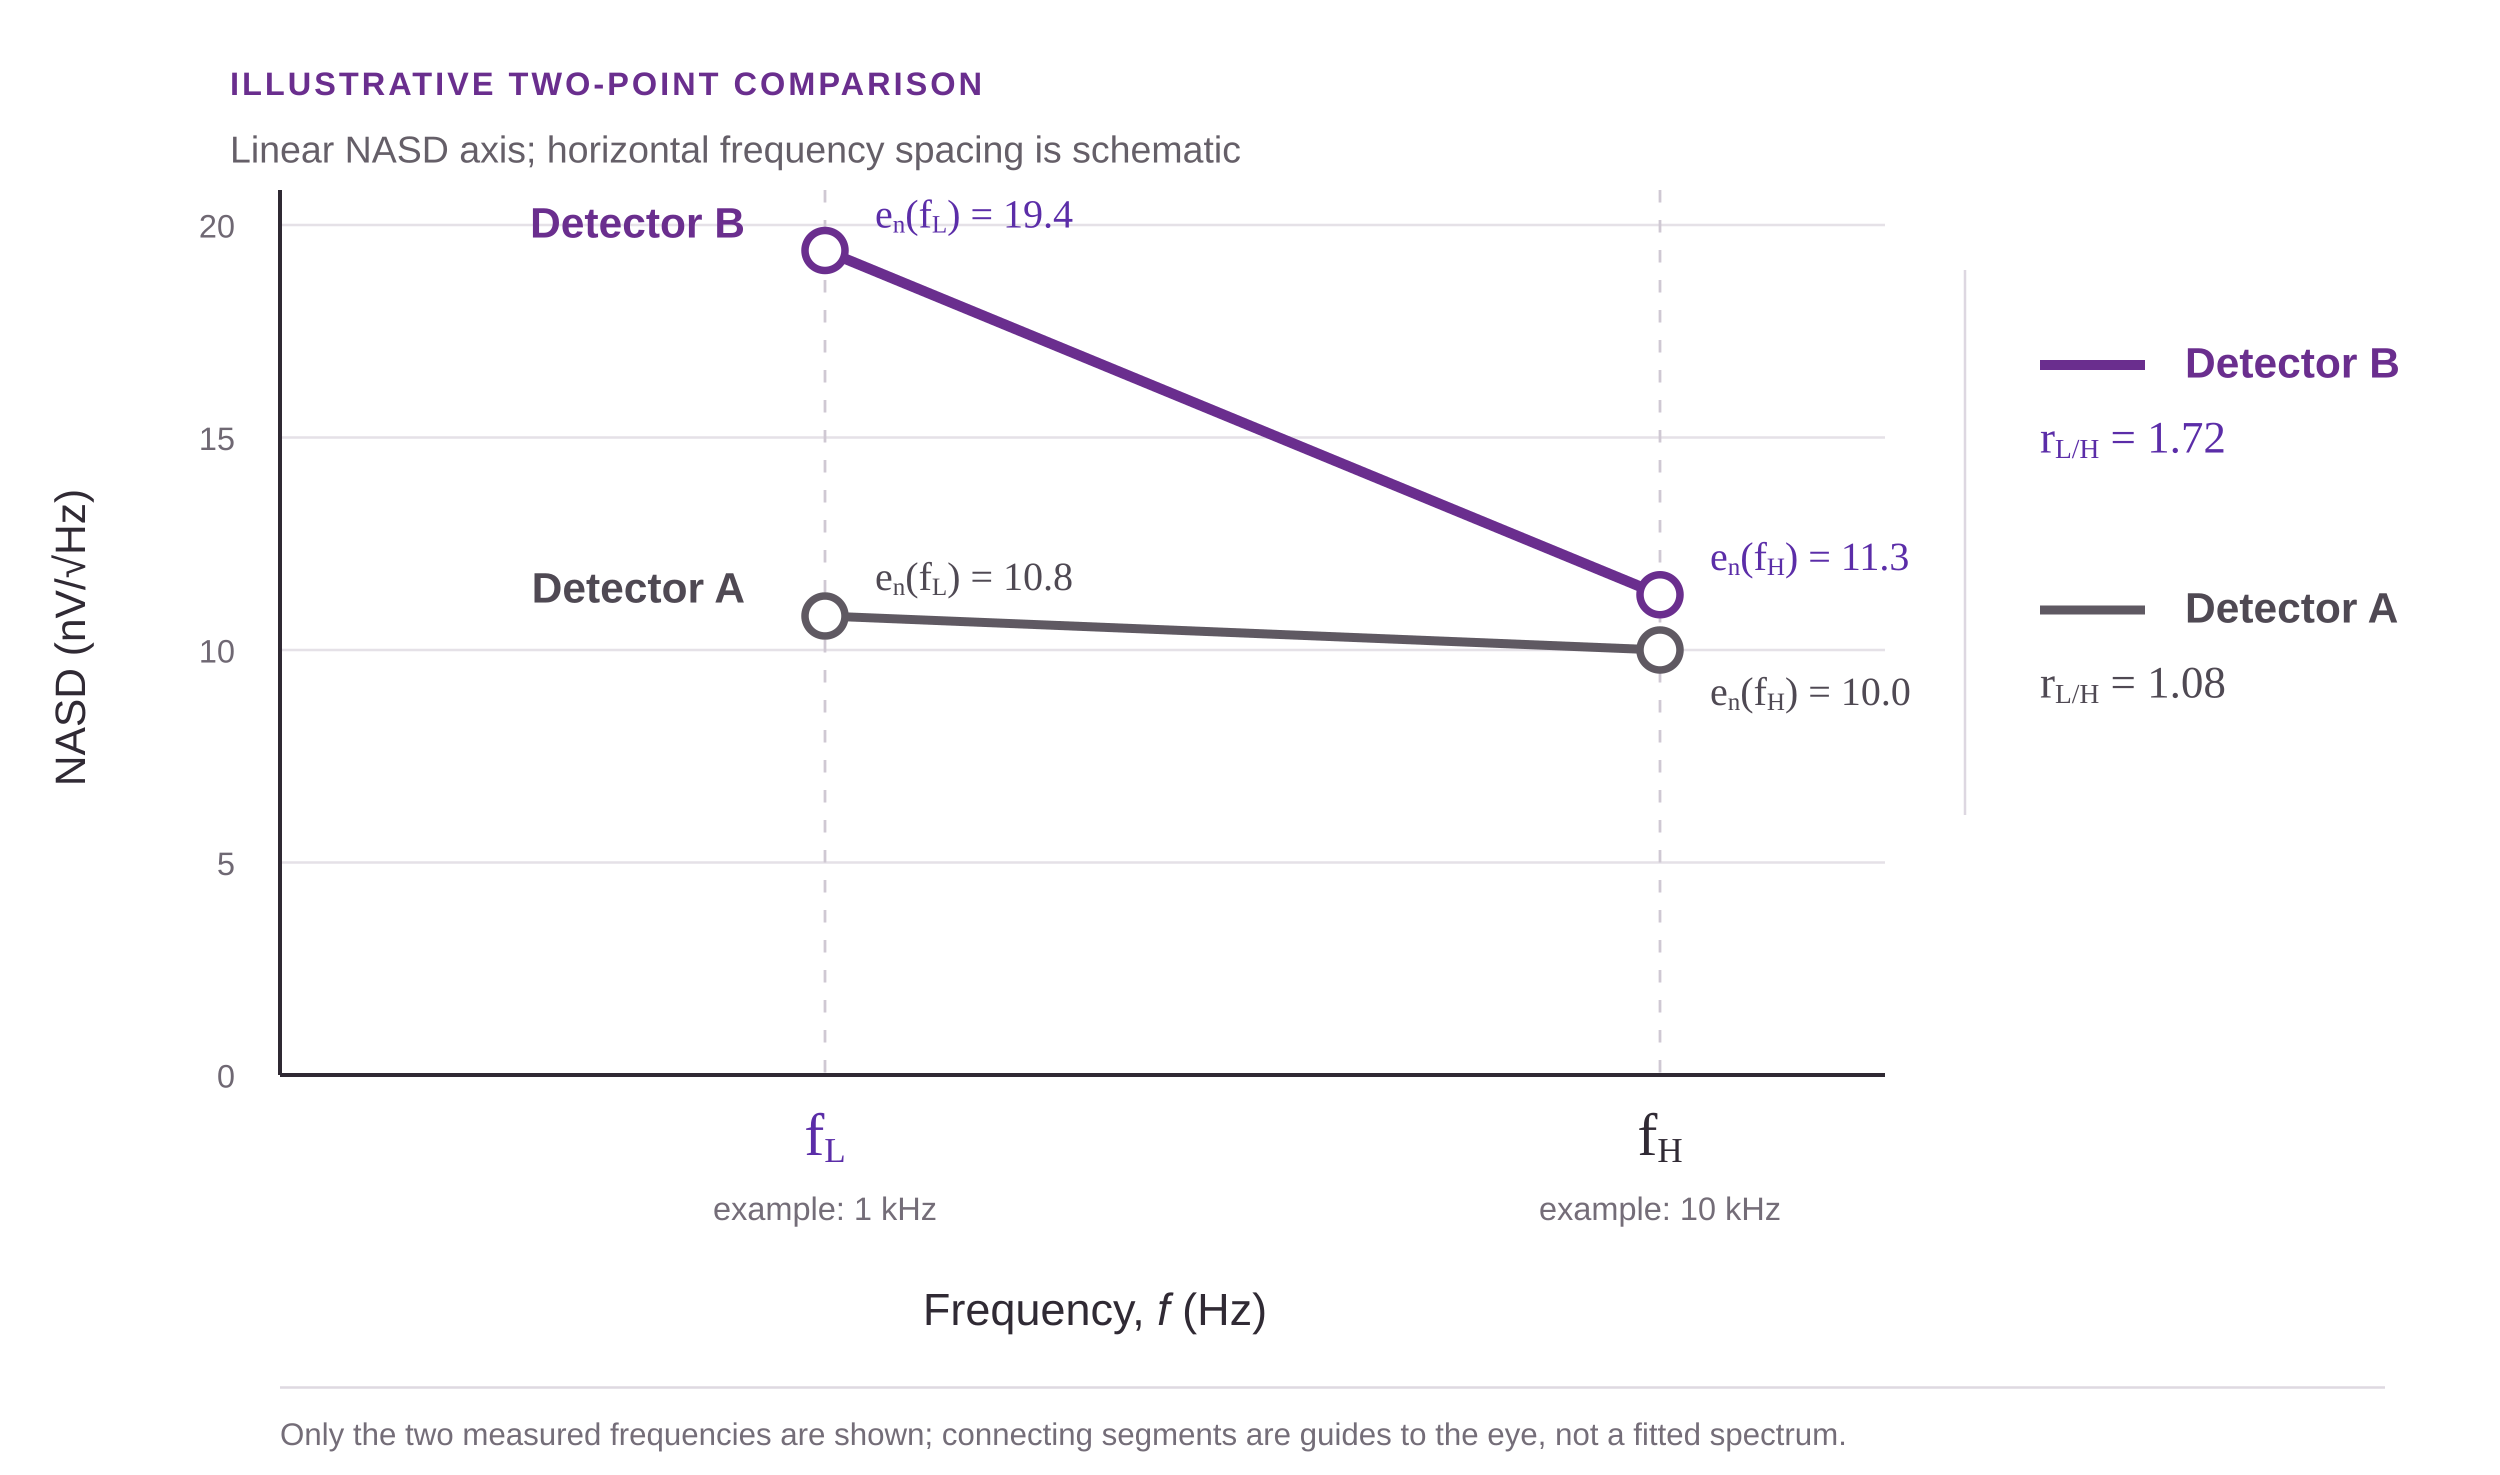
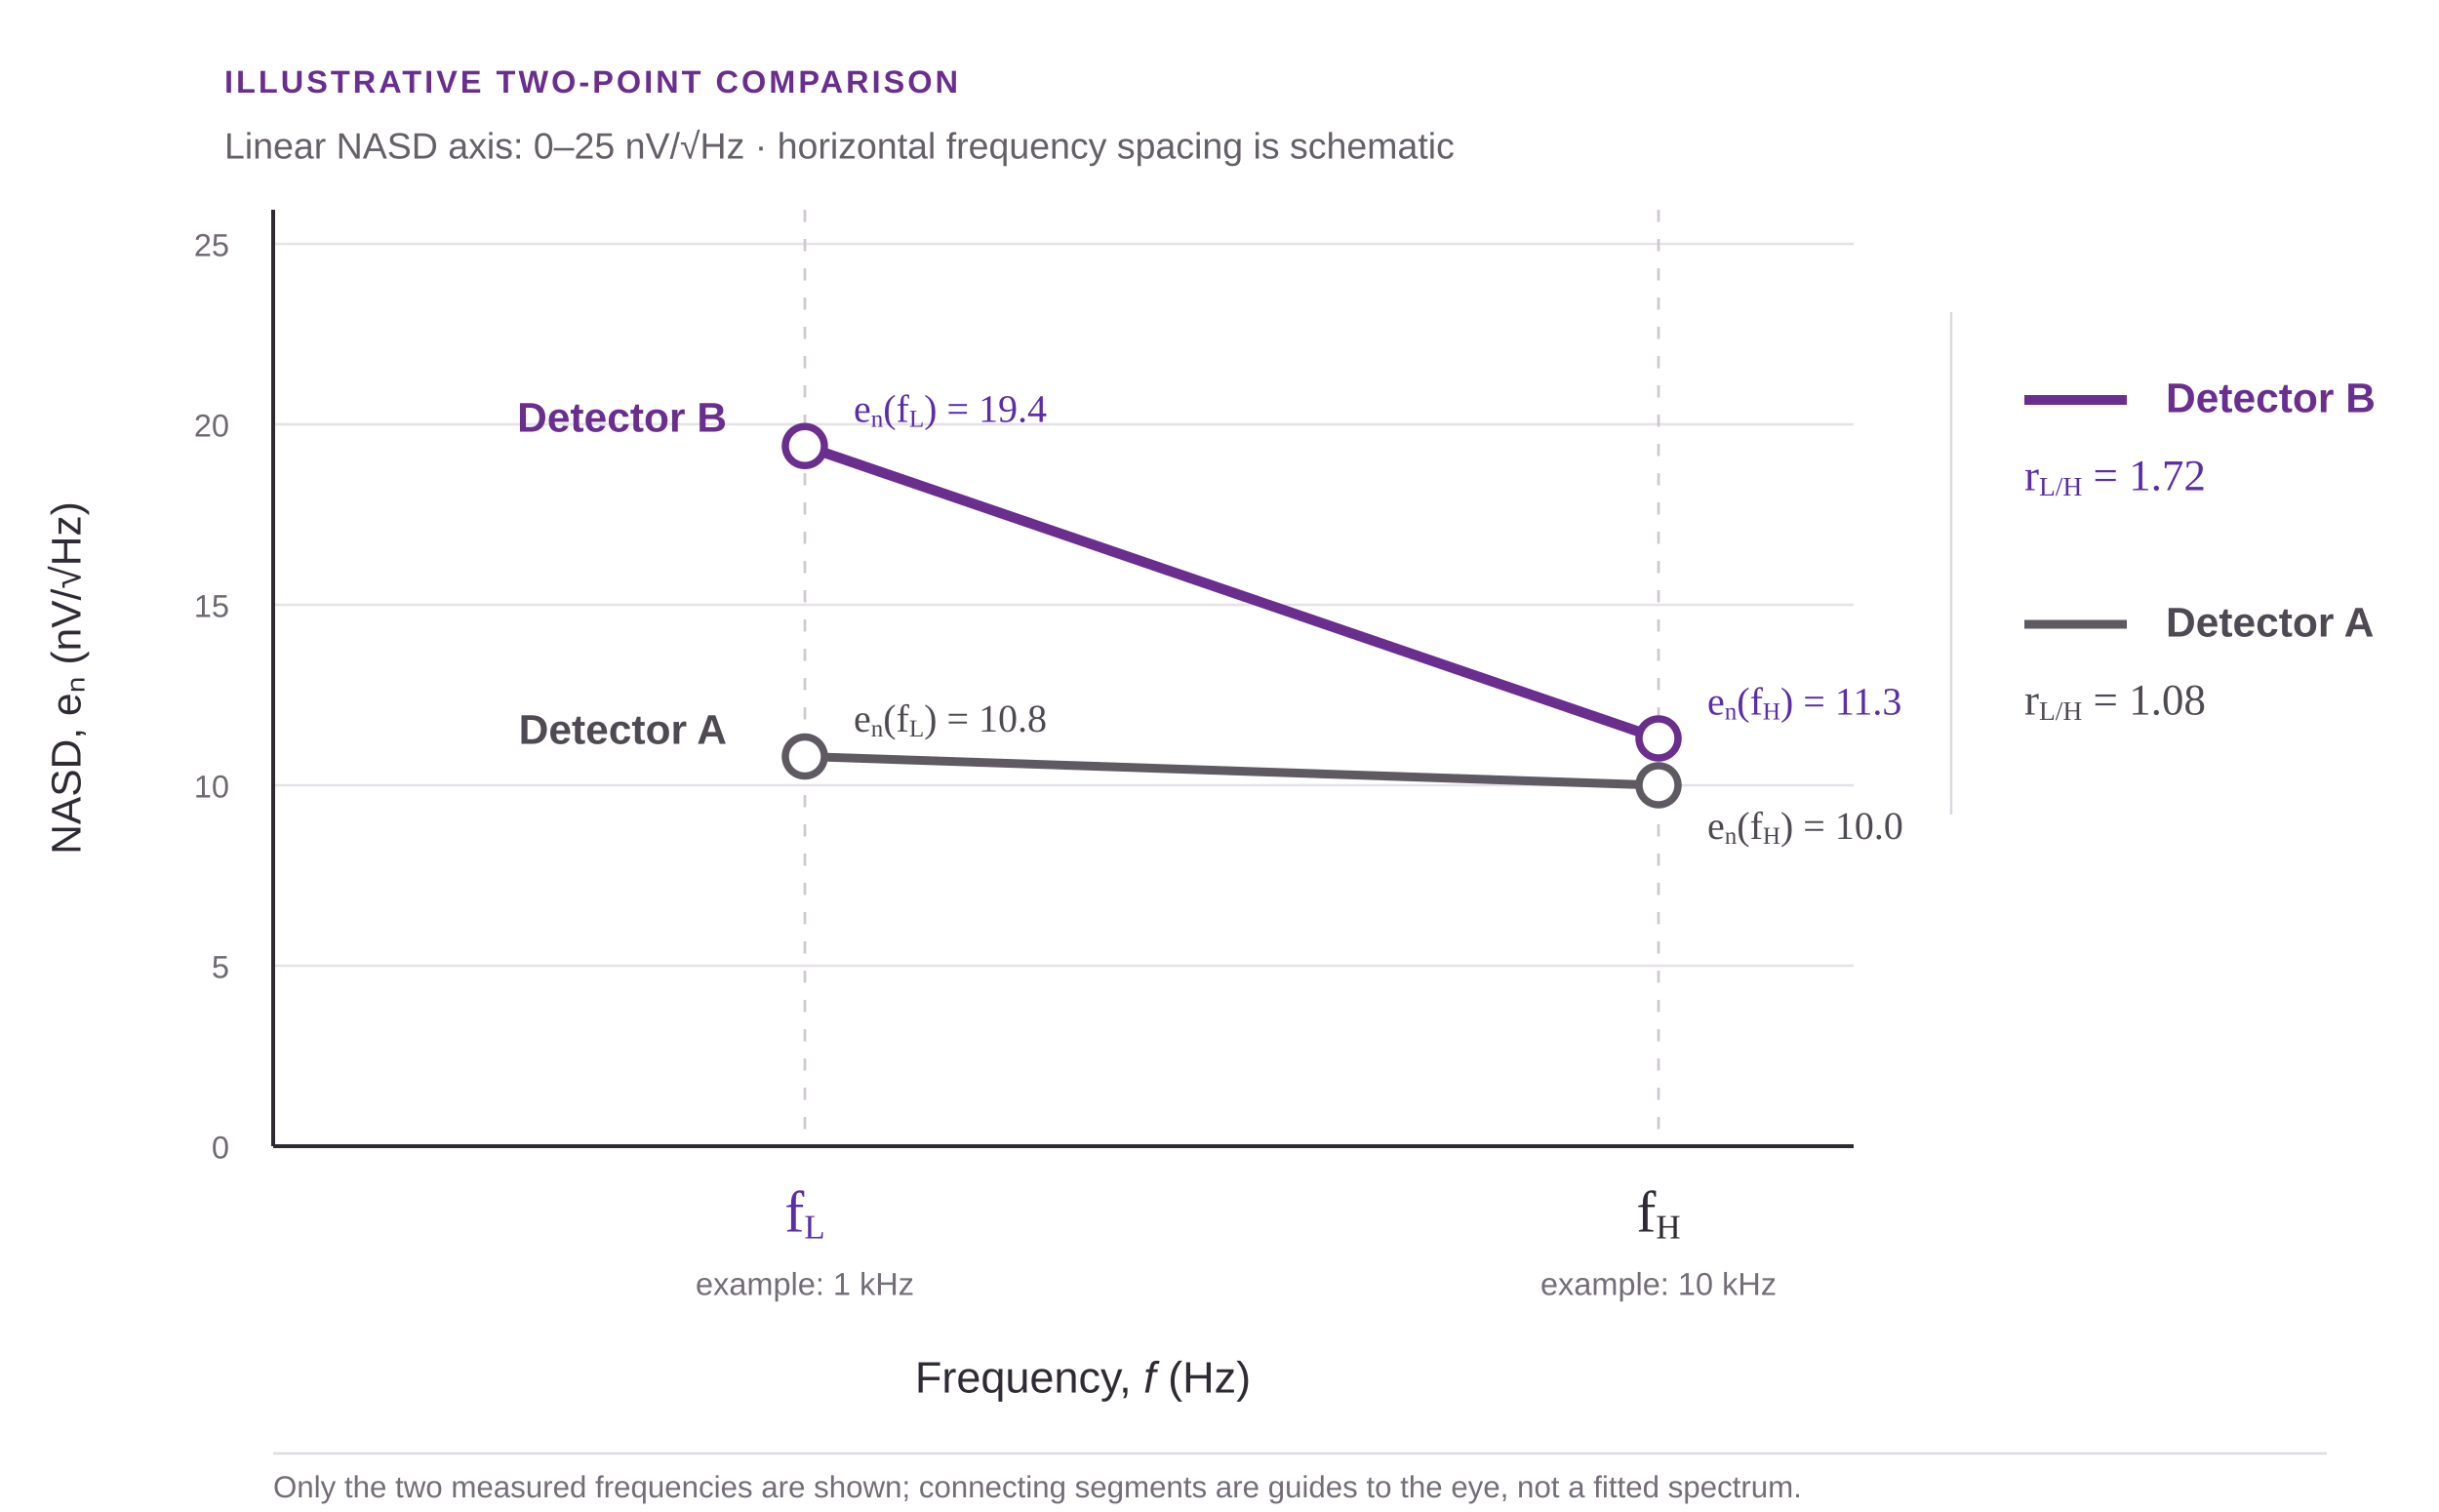
- <svg xmlns="http://www.w3.org/2000/svg" viewBox="0 0 1000 590" role="img" aria-labelledby="title desc">
-   <rect width="1000" height="590" fill="#ffffff" />
+ <svg xmlns="http://www.w3.org/2000/svg" viewBox="0 0 1000 620" role="img" aria-labelledby="title desc">
+   <rect width="1000" height="620" fill="#ffffff" />
  <text x="92" y="38" font-family="IBM Plex Sans, Helvetica Neue, Arial, sans-serif" font-size="13" font-weight="600" letter-spacing="1.2" fill="#6a2e8e">ILLUSTRATIVE TWO-POINT COMPARISON</text>
-   <text x="92" y="65" font-family="IBM Plex Sans, Helvetica Neue, Arial, sans-serif" font-size="15" font-weight="400" fill="#655f68">Linear NASD axis; horizontal frequency spacing is schematic</text>
+   <text x="92" y="65" font-family="IBM Plex Sans, Helvetica Neue, Arial, sans-serif" font-size="15" font-weight="400" fill="#655f68">Linear NASD axis: 0–25 nV/√Hz · horizontal frequency spacing is schematic</text>
  <g stroke="#e5e1e7" stroke-width="1">
-     <line x1="112" y1="430" x2="754" y2="430" />
-     <line x1="112" y1="345" x2="754" y2="345" />
-     <line x1="112" y1="260" x2="754" y2="260" />
-     <line x1="112" y1="175" x2="754" y2="175" />
-     <line x1="112" y1="90" x2="754" y2="90" />
+     <line x1="112" y1="470" x2="760" y2="470" />
+     <line x1="112" y1="396" x2="760" y2="396" />
+     <line x1="112" y1="322" x2="760" y2="322" />
+     <line x1="112" y1="248" x2="760" y2="248" />
+     <line x1="112" y1="174" x2="760" y2="174" />
+     <line x1="112" y1="100" x2="760" y2="100" />
  </g>
  <g font-family="IBM Plex Sans, Helvetica Neue, Arial, sans-serif" font-size="13" fill="#6f6873" text-anchor="end">
-     <text x="94" y="435">0</text>
-     <text x="94" y="350">5</text>
-     <text x="94" y="265">10</text>
-     <text x="94" y="180">15</text>
-     <text x="94" y="95">20</text>
+     <text x="94" y="475">0</text>
+     <text x="94" y="401">5</text>
+     <text x="94" y="327">10</text>
+     <text x="94" y="253">15</text>
+     <text x="94" y="179">20</text>
+     <text x="94" y="105">25</text>
  </g>
-   <line x1="112" y1="76" x2="112" y2="430" stroke="#2f2933" stroke-width="1.6" />
-   <line x1="112" y1="430" x2="754" y2="430" stroke="#2f2933" stroke-width="1.6" />
-   <text transform="rotate(-90 34 255)" x="34" y="255" text-anchor="middle" font-family="IBM Plex Sans, Helvetica Neue, Arial, sans-serif" font-size="17" font-weight="500" fill="#302a34">NASD (nV/√Hz)</text>
+   <line x1="112" y1="86" x2="112" y2="470" stroke="#2f2933" stroke-width="1.6" />
+   <line x1="112" y1="470" x2="760" y2="470" stroke="#2f2933" stroke-width="1.6" />
+   <text transform="rotate(-90 33 278)" x="33" y="278" text-anchor="middle" font-family="IBM Plex Sans, Helvetica Neue, Arial, sans-serif" font-size="17" font-weight="500" fill="#302a34">NASD, eₙ (nV/√Hz)</text>
  <g stroke="#cfc8d3" stroke-width="1.1" stroke-dasharray="5 7">
-     <line x1="330" y1="76" x2="330" y2="430" />
-     <line x1="664" y1="76" x2="664" y2="430" />
+     <line x1="330" y1="86" x2="330" y2="470" />
+     <line x1="680" y1="86" x2="680" y2="470" />
  </g>
  <g font-family="STIX Two Math, Cambria Math, Times New Roman, serif" text-anchor="middle">
-     <text x="330" y="462" font-size="24" fill="#5b2da8">f<tspan baseline-shift="sub" font-size="14">L</tspan>
+     <text x="330" y="505" font-size="24" fill="#5b2da8">f<tspan baseline-shift="sub" font-size="14">L</tspan>
    </text>
-     <text x="664" y="462" font-size="24" fill="#302a34">f<tspan baseline-shift="sub" font-size="14">H</tspan>
+     <text x="680" y="505" font-size="24" fill="#302a34">f<tspan baseline-shift="sub" font-size="14">H</tspan>
    </text>
  </g>
  <g font-family="IBM Plex Sans, Helvetica Neue, Arial, sans-serif" font-size="13" fill="#746d78" text-anchor="middle">
-     <text x="330" y="488">example: 1 kHz</text>
-     <text x="664" y="488">example: 10 kHz</text>
+     <text x="330" y="531">example: 1 kHz</text>
+     <text x="680" y="531">example: 10 kHz</text>
  </g>
-   <text x="438" y="530" text-anchor="middle" font-family="IBM Plex Sans, Helvetica Neue, Arial, sans-serif" font-size="18" font-weight="500" fill="#302a34">Frequency, <tspan font-style="italic">f</tspan> (Hz)</text>
-   <path d="M330 100.2 L664 237.9" fill="none" stroke="#6a2e8e" stroke-width="4.2" stroke-linecap="round" />
-   <circle cx="330" cy="100.2" r="8" fill="#ffffff" stroke="#6a2e8e" stroke-width="3" />
-   <circle cx="664" cy="237.9" r="8" fill="#ffffff" stroke="#6a2e8e" stroke-width="3" />
-   <text x="298" y="95" text-anchor="end" font-family="IBM Plex Sans, Helvetica Neue, Arial, sans-serif" font-size="17" font-weight="600" fill="#6a2e8e">Detector B</text>
-   <text x="350" y="91" font-family="STIX Two Math, Cambria Math, Times New Roman, serif" font-size="16" fill="#5b2da8">e<tspan baseline-shift="sub" font-size="10">n</tspan>(f<tspan baseline-shift="sub" font-size="10">L</tspan>) = 19.4</text>
-   <text x="684" y="228" font-family="STIX Two Math, Cambria Math, Times New Roman, serif" font-size="16" fill="#5b2da8">e<tspan baseline-shift="sub" font-size="10">n</tspan>(f<tspan baseline-shift="sub" font-size="10">H</tspan>) = 11.3</text>
-   <path d="M330 246.4 L664 260" fill="none" stroke="#5f5962" stroke-width="3.6" stroke-linecap="round" />
-   <circle cx="330" cy="246.4" r="8" fill="#ffffff" stroke="#5f5962" stroke-width="3" />
-   <circle cx="664" cy="260" r="8" fill="#ffffff" stroke="#5f5962" stroke-width="3" />
-   <text x="298" y="241" text-anchor="end" font-family="IBM Plex Sans, Helvetica Neue, Arial, sans-serif" font-size="17" font-weight="600" fill="#4f4953">Detector A</text>
-   <text x="350" y="236" font-family="STIX Two Math, Cambria Math, Times New Roman, serif" font-size="16" fill="#4f4953">e<tspan baseline-shift="sub" font-size="10">n</tspan>(f<tspan baseline-shift="sub" font-size="10">L</tspan>) = 10.8</text>
-   <text x="684" y="282" font-family="STIX Two Math, Cambria Math, Times New Roman, serif" font-size="16" fill="#4f4953">e<tspan baseline-shift="sub" font-size="10">n</tspan>(f<tspan baseline-shift="sub" font-size="10">H</tspan>) = 10.0</text>
-   <line x1="786" y1="108" x2="786" y2="326" stroke="#ddd7e1" stroke-width="1" />
-   <line x1="816" y1="146" x2="858" y2="146" stroke="#6a2e8e" stroke-width="4" />
-   <text x="874" y="151" font-family="IBM Plex Sans, Helvetica Neue, Arial, sans-serif" font-size="17" font-weight="600" fill="#6a2e8e">Detector B</text>
-   <text x="816" y="181" font-family="STIX Two Math, Cambria Math, Times New Roman, serif" font-size="18" fill="#5b2da8">r<tspan baseline-shift="sub" font-size="11">L/H</tspan> = 1.72</text>
-   <line x1="816" y1="244" x2="858" y2="244" stroke="#5f5962" stroke-width="3.6" />
-   <text x="874" y="249" font-family="IBM Plex Sans, Helvetica Neue, Arial, sans-serif" font-size="17" font-weight="600" fill="#4f4953">Detector A</text>
-   <text x="816" y="279" font-family="STIX Two Math, Cambria Math, Times New Roman, serif" font-size="18" fill="#4f4953">r<tspan baseline-shift="sub" font-size="11">L/H</tspan> = 1.08</text>
-   <line x1="112" y1="555" x2="954" y2="555" stroke="#ded9e1" stroke-width="1" />
-   <text x="112" y="578" font-family="IBM Plex Sans, Helvetica Neue, Arial, sans-serif" font-size="12.5" fill="#746d78">Only the two measured frequencies are shown; connecting segments are guides to the eye, not a fitted spectrum.</text>
+   <text x="444" y="571" text-anchor="middle" font-family="IBM Plex Sans, Helvetica Neue, Arial, sans-serif" font-size="18" font-weight="500" fill="#302a34">Frequency, <tspan font-style="italic">f</tspan> (Hz)</text>
+   <path d="M330 182.9 L680 302.8" fill="none" stroke="#6a2e8e" stroke-width="4.2" stroke-linecap="round" />
+   <circle cx="330" cy="182.9" r="8" fill="#ffffff" stroke="#6a2e8e" stroke-width="3" />
+   <circle cx="680" cy="302.8" r="8" fill="#ffffff" stroke="#6a2e8e" stroke-width="3" />
+   <text x="298" y="177" text-anchor="end" font-family="IBM Plex Sans, Helvetica Neue, Arial, sans-serif" font-size="17" font-weight="600" fill="#6a2e8e">Detector B</text>
+   <text x="350" y="173" font-family="STIX Two Math, Cambria Math, Times New Roman, serif" font-size="16" fill="#5b2da8">e<tspan baseline-shift="sub" font-size="10">n</tspan>(f<tspan baseline-shift="sub" font-size="10">L</tspan>) = 19.4</text>
+   <text x="700" y="293" font-family="STIX Two Math, Cambria Math, Times New Roman, serif" font-size="16" fill="#5b2da8">e<tspan baseline-shift="sub" font-size="10">n</tspan>(f<tspan baseline-shift="sub" font-size="10">H</tspan>) = 11.3</text>
+   <path d="M330 310.2 L680 322" fill="none" stroke="#5f5962" stroke-width="3.6" stroke-linecap="round" />
+   <circle cx="330" cy="310.2" r="8" fill="#ffffff" stroke="#5f5962" stroke-width="3" />
+   <circle cx="680" cy="322" r="8" fill="#ffffff" stroke="#5f5962" stroke-width="3" />
+   <text x="298" y="305" text-anchor="end" font-family="IBM Plex Sans, Helvetica Neue, Arial, sans-serif" font-size="17" font-weight="600" fill="#4f4953">Detector A</text>
+   <text x="350" y="300" font-family="STIX Two Math, Cambria Math, Times New Roman, serif" font-size="16" fill="#4f4953">e<tspan baseline-shift="sub" font-size="10">n</tspan>(f<tspan baseline-shift="sub" font-size="10">L</tspan>) = 10.8</text>
+   <text x="700" y="344" font-family="STIX Two Math, Cambria Math, Times New Roman, serif" font-size="16" fill="#4f4953">e<tspan baseline-shift="sub" font-size="10">n</tspan>(f<tspan baseline-shift="sub" font-size="10">H</tspan>) = 10.0</text>
+   <line x1="800" y1="128" x2="800" y2="334" stroke="#ddd7e1" stroke-width="1" />
+   <line x1="830" y1="164" x2="872" y2="164" stroke="#6a2e8e" stroke-width="4" />
+   <text x="888" y="169" font-family="IBM Plex Sans, Helvetica Neue, Arial, sans-serif" font-size="17" font-weight="600" fill="#6a2e8e">Detector B</text>
+   <text x="830" y="201" font-family="STIX Two Math, Cambria Math, Times New Roman, serif" font-size="18" fill="#5b2da8">r<tspan baseline-shift="sub" font-size="11">L/H</tspan> = 1.72</text>
+   <line x1="830" y1="256" x2="872" y2="256" stroke="#5f5962" stroke-width="3.6" />
+   <text x="888" y="261" font-family="IBM Plex Sans, Helvetica Neue, Arial, sans-serif" font-size="17" font-weight="600" fill="#4f4953">Detector A</text>
+   <text x="830" y="293" font-family="STIX Two Math, Cambria Math, Times New Roman, serif" font-size="18" fill="#4f4953">r<tspan baseline-shift="sub" font-size="11">L/H</tspan> = 1.08</text>
+   <line x1="112" y1="596" x2="954" y2="596" stroke="#ded9e1" stroke-width="1" />
+   <text x="112" y="614" font-family="IBM Plex Sans, Helvetica Neue, Arial, sans-serif" font-size="12.5" fill="#746d78">Only the two measured frequencies are shown; connecting segments are guides to the eye, not a fitted spectrum.</text>
</svg>
